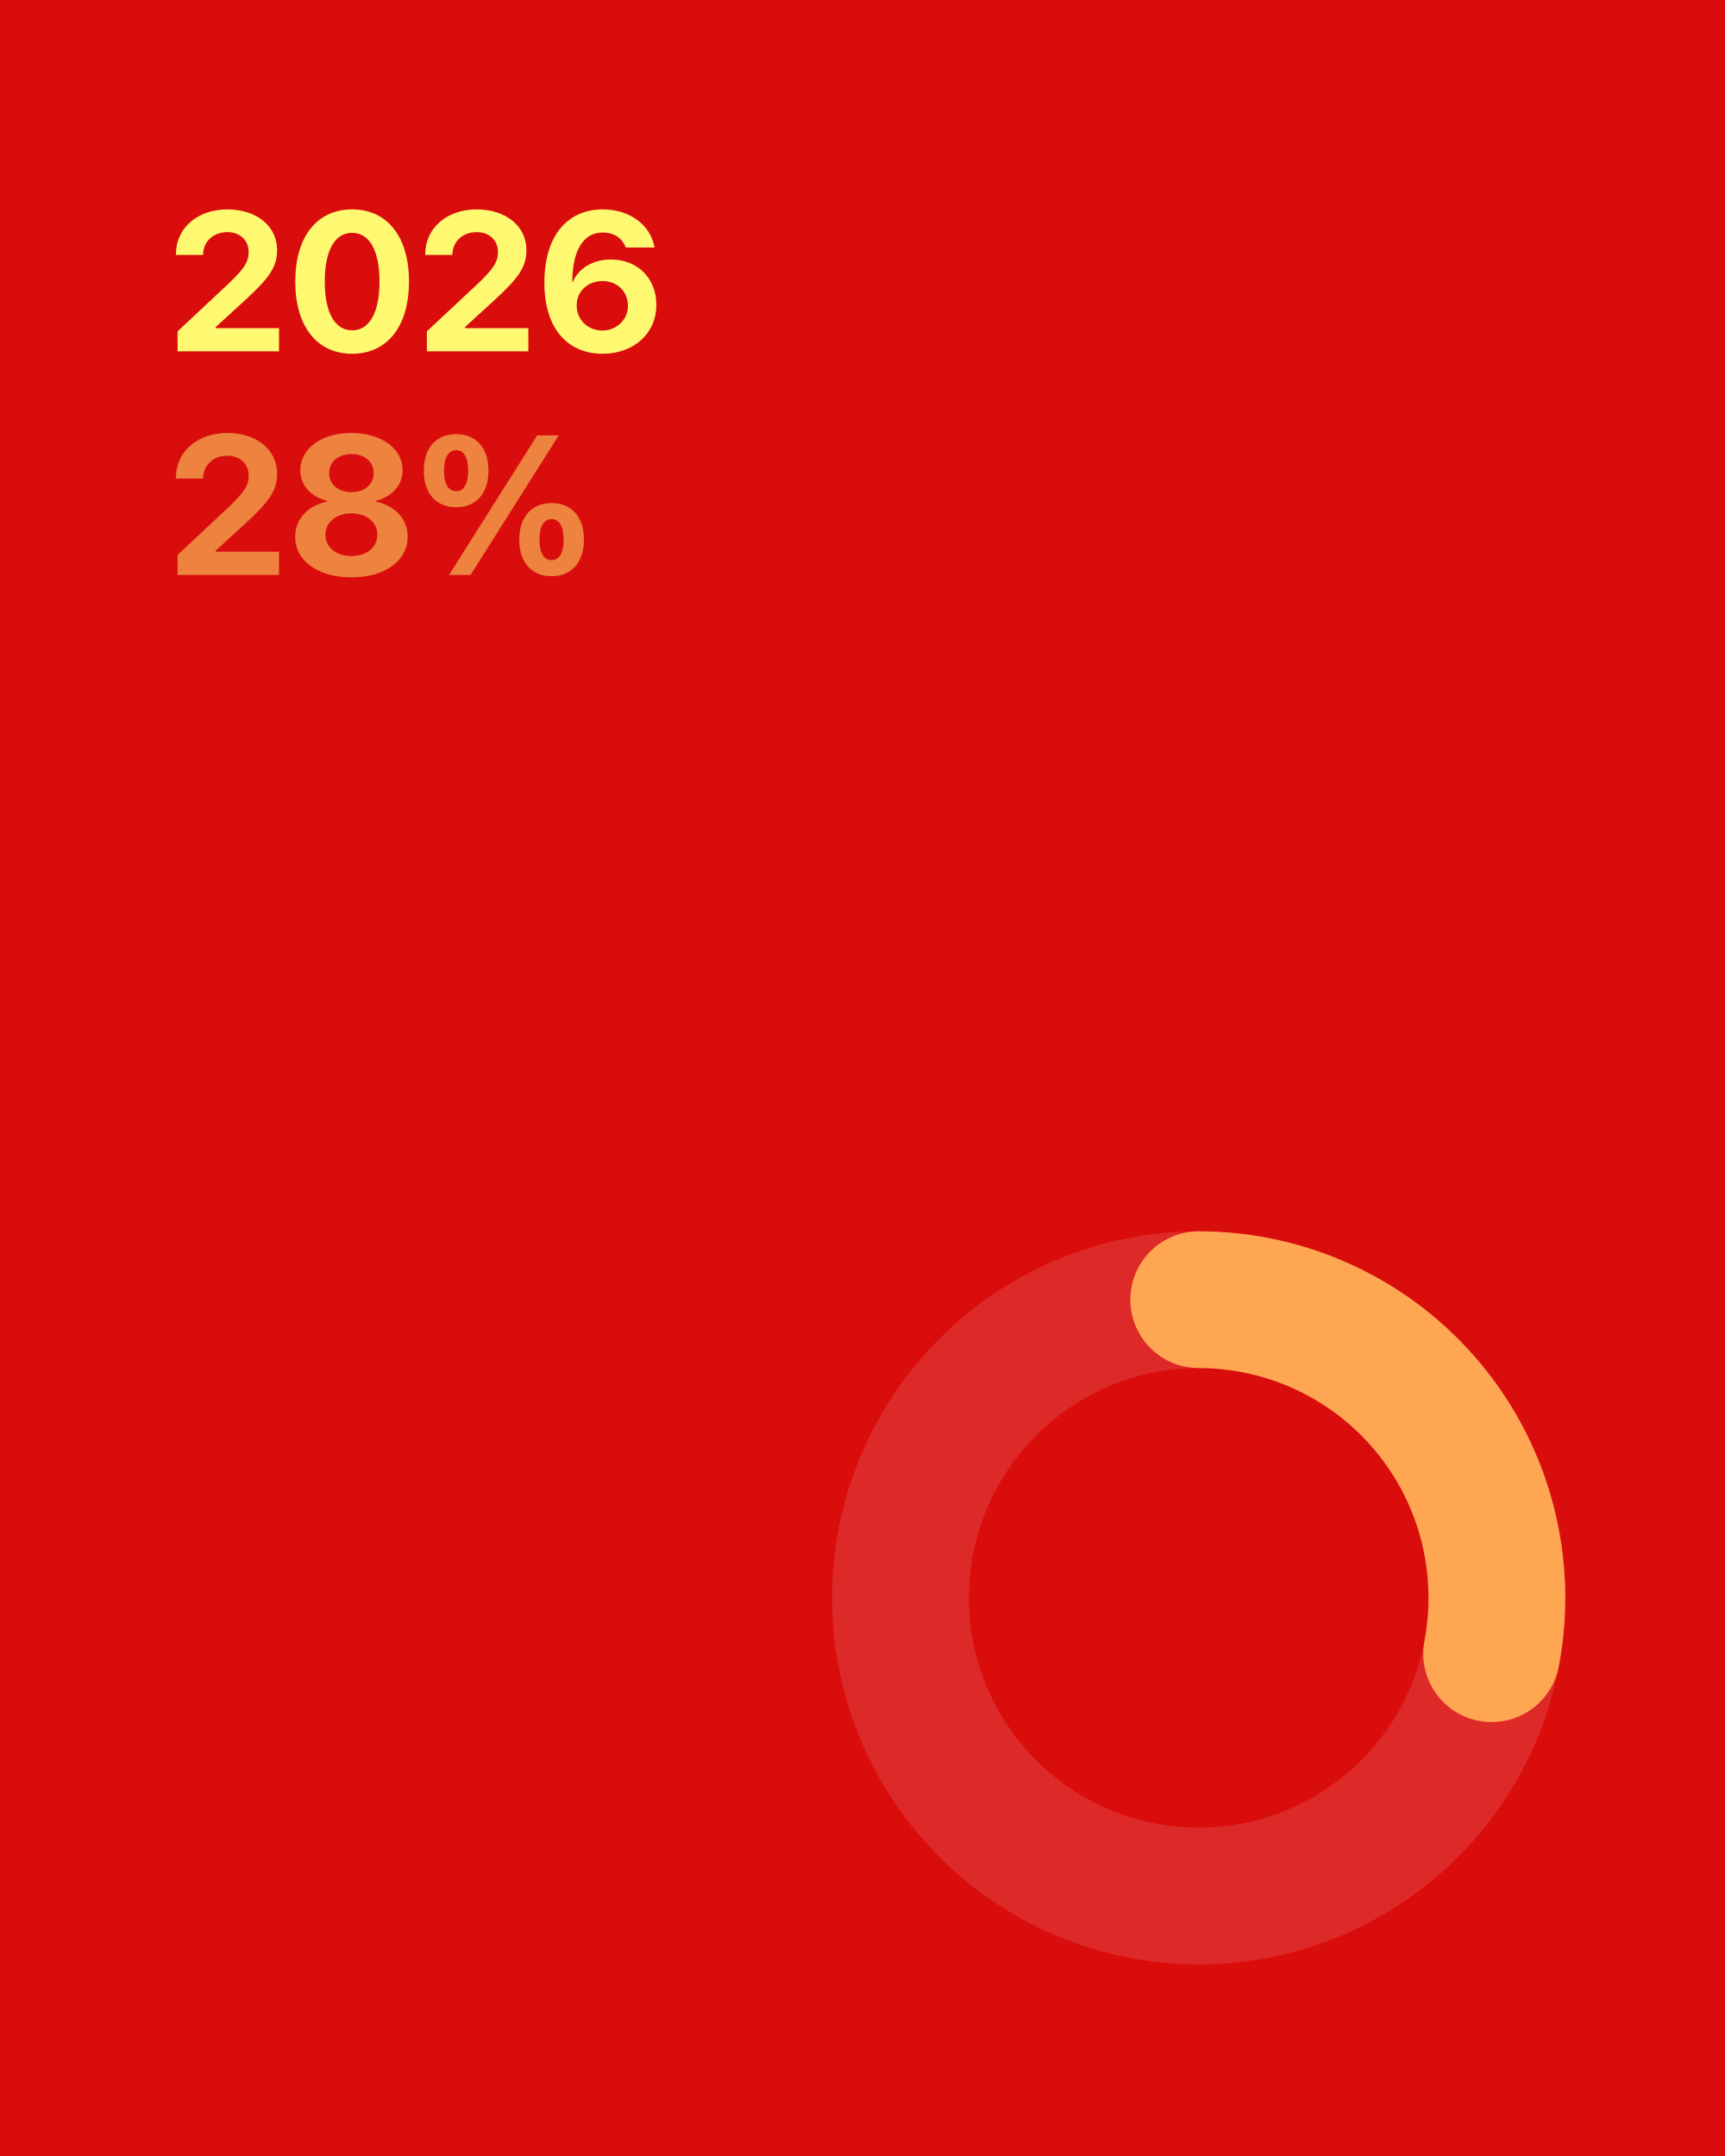
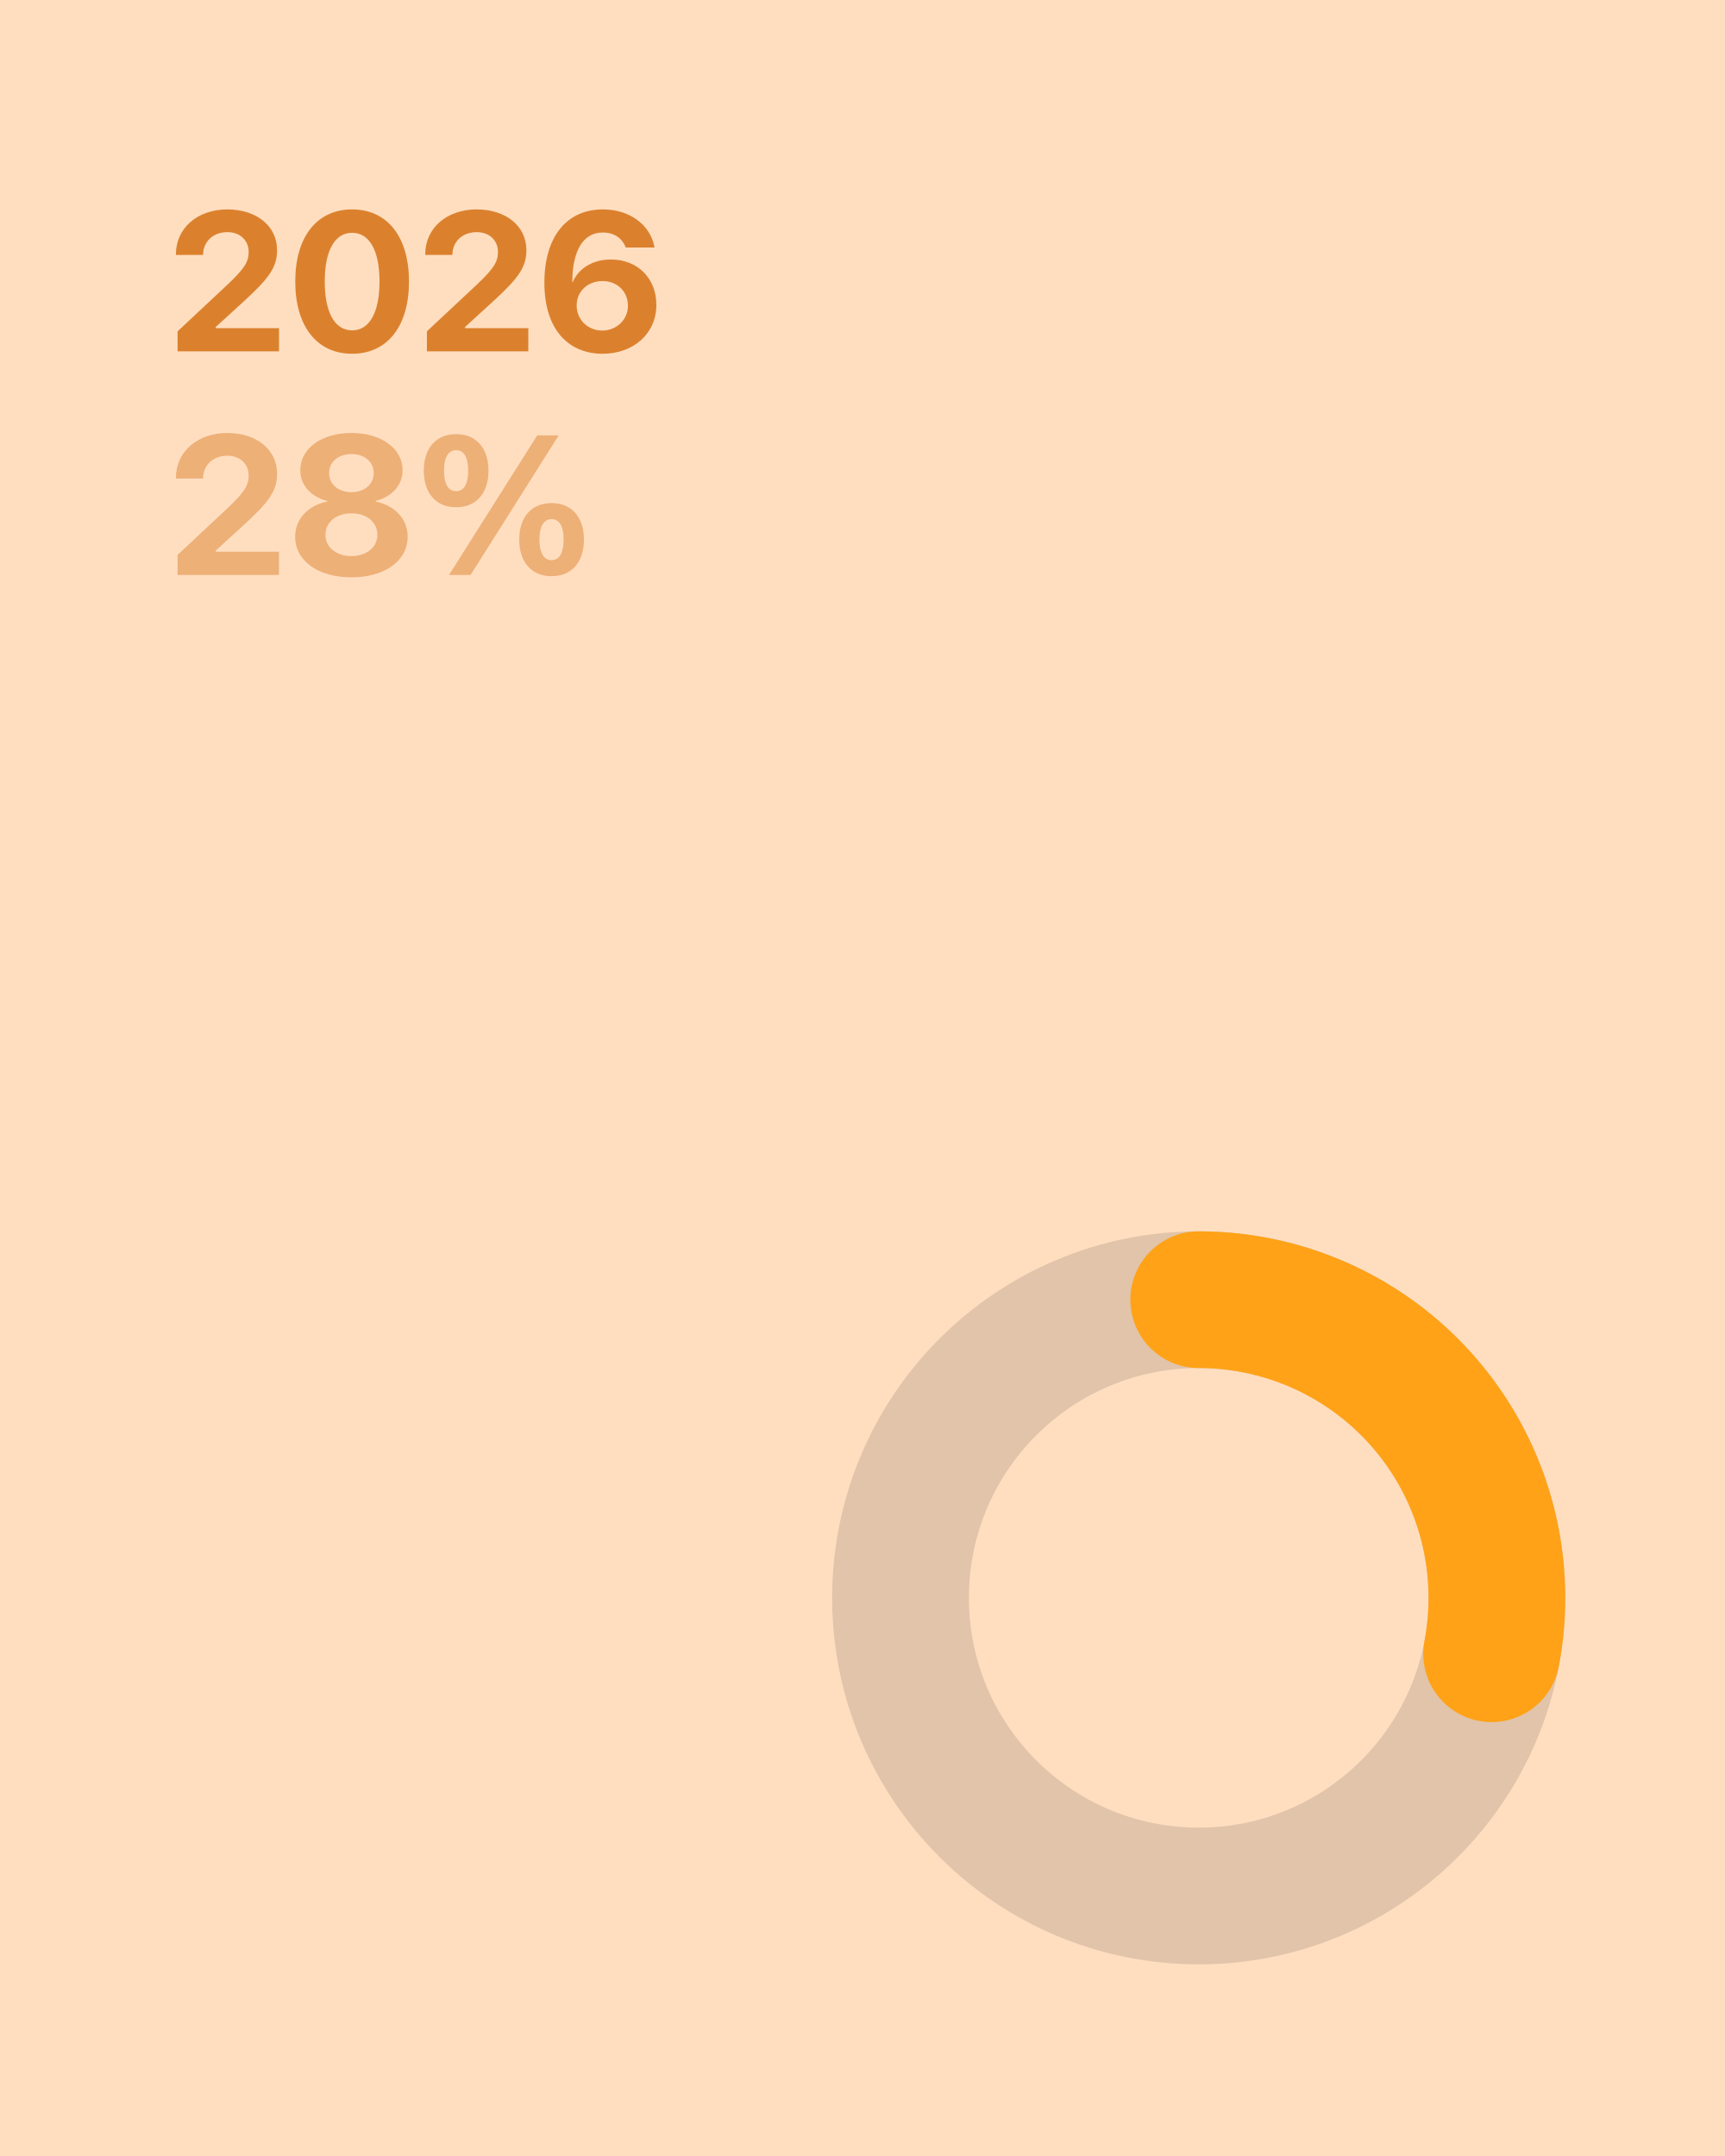
<svg xmlns="http://www.w3.org/2000/svg" viewBox="0 0 1080 1350" width="1080" height="1350">
-   <rect width="1080" height="1350" fill="#DA0D0D" />
-   <circle opacity="0.12" cx="750.5" cy="1000.5" r="186.692" fill="none" stroke="white" stroke-width="85.617" />
-   <path d="M750.5 813.808 A186.692 186.692 0 0 1 933.885 1035.483" fill="none" stroke="#FFA653" stroke-width="85.617" stroke-linecap="round" stroke-linejoin="round" />
-   <path d="M111.18 220L174.69 220L174.69 205.47L135.09 205.47L135.09 204.74L153.38 188.03C168.45 174.17 173.48 167.26 173.48 156.67L173.48 156.55C173.48 141.65 160.76 131.12 142.30 131.12C123.83 131.12 110.15 142.68 110.15 159.15L110.15 159.63L127.10 159.63L127.16 159.09C127.40 151.22 133.46 145.35 142.42 145.35C150.17 145.35 155.62 150.43 155.68 157.58L155.68 157.70C155.68 163.75 153.32 168.05 142.05 178.59L111.18 207.47ZM220.46 221.51C242.62 221.51 256.06 204.14 256.06 176.35L256.06 176.22C256.06 148.43 242.62 131.12 220.46 131.12C198.30 131.12 184.86 148.43 184.86 176.22L184.86 176.35C184.86 204.14 198.30 221.51 220.46 221.51ZM220.46 206.86C209.56 206.86 203.33 195.54 203.33 176.35L203.33 176.22C203.33 157.03 209.56 145.77 220.46 145.77C231.36 145.77 237.60 157.03 237.60 176.22L237.60 176.35C237.60 195.54 231.36 206.86 220.46 206.86ZM267.27 220L330.78 220L330.78 205.47L291.18 205.47L291.18 204.74L309.47 188.03C324.54 174.17 329.57 167.26 329.57 156.67L329.57 156.55C329.57 141.65 316.85 131.12 298.39 131.12C279.92 131.12 266.24 142.68 266.24 159.15L266.24 159.63L283.19 159.63L283.25 159.09C283.49 151.22 289.55 145.35 298.51 145.35C306.26 145.35 311.71 150.43 311.77 157.58L311.77 157.70C311.77 163.75 309.41 168.05 298.14 178.59L267.27 207.47ZM377.28 221.51C396.71 221.51 410.94 208.80 410.94 190.94L410.94 190.82C410.94 174.47 399.38 162.48 382.49 162.48C370.68 162.48 362.08 168.41 358.63 176.53L358.27 176.53C358.27 175.62 358.33 174.41 358.39 173.20C359.05 157.76 364.63 145.59 377.40 145.59C384.54 145.59 389.39 149.16 391.57 154.43L391.75 154.97L409.79 154.97L409.67 154.37C407.07 140.87 394.35 131.12 377.46 131.12C354.70 131.12 340.83 148.31 340.83 176.95L340.83 177.07C340.83 206.68 356.21 221.51 377.28 221.51ZM361.05 191.36L361.05 191.24C361.05 182.34 368.08 175.98 377.22 175.98C386.30 175.98 393.14 182.40 393.14 191.48L393.14 191.60C393.14 200.20 385.94 206.98 377.04 206.98C368.08 206.98 361.05 200.14 361.05 191.36Z" fill="#FFF972" />
-   <path d="M111.18 360L174.69 360L174.69 345.47L135.09 345.47L135.09 344.74L153.38 328.03C168.45 314.17 173.48 307.26 173.48 296.67L173.48 296.55C173.48 281.65 160.76 271.12 142.30 271.12C123.83 271.12 110.15 282.68 110.15 299.15L110.15 299.63L127.10 299.63L127.16 299.09C127.40 291.22 133.46 285.35 142.42 285.35C150.17 285.35 155.62 290.43 155.68 297.58L155.68 297.70C155.68 303.75 153.32 308.05 142.05 318.59L111.18 347.47ZM220.04 361.51C240.87 361.51 255.22 351.16 255.22 336.14L255.22 336.02C255.22 324.70 246.80 316.35 235.12 314.04L235.12 313.68C245.17 311.20 252.07 303.87 252.07 294.55L252.07 294.43C252.07 280.93 238.87 271.12 220.04 271.12C201.15 271.12 188.01 280.93 188.01 294.43L188.01 294.55C188.01 303.87 194.85 311.20 204.96 313.68L204.96 314.04C193.22 316.35 184.80 324.70 184.80 336.02L184.80 336.14C184.80 351.16 199.21 361.51 220.04 361.51ZM220.04 308.17C211.80 308.17 206.05 303.27 206.05 296.24L206.05 296.12C206.05 289.16 211.87 284.32 220.04 284.32C228.21 284.32 233.96 289.16 233.96 296.12L233.96 296.24C233.96 303.27 228.27 308.17 220.04 308.17ZM220.04 348.19C210.47 348.19 203.75 342.62 203.75 334.93L203.75 334.81C203.75 327.06 210.41 321.43 220.04 321.43C229.67 321.43 236.27 327.06 236.27 334.81L236.27 334.93C236.27 342.62 229.54 348.19 220.04 348.19ZM285.61 317.62C298.14 317.62 305.83 308.84 305.83 294.73L305.83 294.67C305.83 280.62 298.14 271.84 285.61 271.84C273.02 271.84 265.33 280.62 265.33 294.67L265.33 294.73C265.33 308.84 273.02 317.62 285.61 317.62ZM294.63 360L349.79 272.63L336.35 272.63L281.13 360ZM285.61 307.57C280.71 307.57 277.98 303.03 277.98 294.73L277.98 294.67C277.98 286.44 280.71 281.89 285.61 281.89C290.46 281.89 293.12 286.44 293.12 294.67L293.12 294.73C293.12 303.03 290.46 307.57 285.61 307.57ZM345.37 360.79C357.90 360.79 365.59 352.01 365.59 337.90L365.59 337.84C365.59 323.79 357.90 315.01 345.37 315.01C332.78 315.01 325.09 323.79 325.09 337.84L325.09 337.90C325.09 352.01 332.78 360.79 345.37 360.79ZM345.37 350.74C340.47 350.74 337.74 346.20 337.74 337.90L337.74 337.84C337.74 329.61 340.47 325.06 345.37 325.06C350.21 325.06 352.88 329.61 352.88 337.84L352.88 337.90C352.88 346.20 350.21 350.74 345.37 350.74Z" fill="#FFF972" opacity="0.5" />
+   <rect width="1080" height="1350" fill="#FFDEC0" />
+   <circle opacity="0.12" cx="750.5" cy="1000.5" r="186.692" fill="none" stroke="#000000" stroke-width="85.617" />
+   <path d="M750.5 813.808 A186.692 186.692 0 0 1 933.885 1035.483" fill="none" stroke="#FFA217" stroke-width="85.617" stroke-linecap="round" stroke-linejoin="round" />
+   <path d="M111.18 220L174.69 220L174.69 205.47L135.09 205.47L135.09 204.74L153.38 188.03C168.45 174.17 173.48 167.26 173.48 156.67L173.48 156.55C173.48 141.65 160.76 131.12 142.30 131.12C123.83 131.12 110.15 142.68 110.15 159.15L110.15 159.63L127.10 159.63L127.16 159.09C127.40 151.22 133.46 145.35 142.42 145.35C150.17 145.35 155.62 150.43 155.68 157.58L155.68 157.70C155.68 163.75 153.32 168.05 142.05 178.59L111.18 207.47ZM220.46 221.51C242.62 221.51 256.06 204.14 256.06 176.35L256.06 176.22C256.06 148.43 242.62 131.12 220.46 131.12C198.30 131.12 184.86 148.43 184.86 176.22L184.86 176.35C184.86 204.14 198.30 221.51 220.46 221.51ZM220.46 206.86C209.56 206.86 203.33 195.54 203.33 176.35L203.33 176.22C203.33 157.03 209.56 145.77 220.46 145.77C231.36 145.77 237.60 157.03 237.60 176.22L237.60 176.35C237.60 195.54 231.36 206.86 220.46 206.86ZM267.27 220L330.78 220L330.78 205.47L291.18 205.47L291.18 204.74L309.47 188.03C324.54 174.17 329.57 167.26 329.57 156.67L329.57 156.55C329.57 141.65 316.85 131.12 298.39 131.12C279.92 131.12 266.24 142.68 266.24 159.15L266.24 159.63L283.19 159.63L283.25 159.09C283.49 151.22 289.55 145.35 298.51 145.35C306.26 145.35 311.71 150.43 311.77 157.58L311.77 157.70C311.77 163.75 309.41 168.05 298.14 178.59L267.27 207.47ZM377.28 221.51C396.71 221.51 410.94 208.80 410.94 190.94L410.94 190.82C410.94 174.47 399.38 162.48 382.49 162.48C370.68 162.48 362.08 168.41 358.63 176.53L358.27 176.53C358.27 175.62 358.33 174.41 358.39 173.20C359.05 157.76 364.63 145.59 377.40 145.59C384.54 145.59 389.39 149.16 391.57 154.43L391.75 154.97L409.79 154.97L409.67 154.37C407.07 140.87 394.35 131.12 377.46 131.12C354.70 131.12 340.83 148.31 340.83 176.95L340.83 177.07C340.83 206.68 356.21 221.51 377.28 221.51ZM361.05 191.36L361.05 191.24C361.05 182.34 368.08 175.98 377.22 175.98C386.30 175.98 393.14 182.40 393.14 191.48L393.14 191.60C393.14 200.20 385.94 206.98 377.04 206.98C368.08 206.98 361.05 200.14 361.05 191.36Z" fill="#DB812E" />
+   <path d="M111.18 360L174.69 360L174.69 345.47L135.09 345.47L135.09 344.74L153.38 328.03C168.45 314.17 173.48 307.26 173.48 296.67L173.48 296.55C173.48 281.65 160.76 271.12 142.30 271.12C123.83 271.12 110.15 282.68 110.15 299.15L110.15 299.63L127.10 299.63L127.16 299.09C127.40 291.22 133.46 285.35 142.42 285.35C150.17 285.35 155.62 290.43 155.68 297.58L155.68 297.70C155.68 303.75 153.32 308.05 142.05 318.59L111.18 347.47ZM220.04 361.51C240.87 361.51 255.22 351.16 255.22 336.14L255.22 336.02C255.22 324.70 246.80 316.35 235.12 314.04L235.12 313.68C245.17 311.20 252.07 303.87 252.07 294.55L252.07 294.43C252.07 280.93 238.87 271.12 220.04 271.12C201.15 271.12 188.01 280.93 188.01 294.43L188.01 294.55C188.01 303.87 194.85 311.20 204.96 313.68L204.96 314.04C193.22 316.35 184.80 324.70 184.80 336.02L184.80 336.14C184.80 351.16 199.21 361.51 220.04 361.51ZM220.04 308.17C211.80 308.17 206.05 303.27 206.05 296.24L206.05 296.12C206.05 289.16 211.87 284.32 220.04 284.32C228.21 284.32 233.96 289.16 233.96 296.12L233.96 296.24C233.96 303.27 228.27 308.17 220.04 308.17ZM220.04 348.19C210.47 348.19 203.75 342.62 203.75 334.93L203.75 334.81C203.75 327.06 210.41 321.43 220.04 321.43C229.67 321.43 236.27 327.06 236.27 334.81L236.27 334.93C236.27 342.62 229.54 348.19 220.04 348.19ZM285.61 317.62C298.14 317.62 305.83 308.84 305.83 294.73L305.83 294.67C305.83 280.62 298.14 271.84 285.61 271.84C273.02 271.84 265.33 280.62 265.33 294.67L265.33 294.73C265.33 308.84 273.02 317.62 285.61 317.62ZM294.63 360L349.79 272.63L336.35 272.63L281.13 360ZM285.61 307.57C280.71 307.57 277.98 303.03 277.98 294.73L277.98 294.67C277.98 286.44 280.71 281.89 285.61 281.89C290.46 281.89 293.12 286.44 293.12 294.67L293.12 294.73C293.12 303.03 290.46 307.57 285.61 307.57ZM345.37 360.79C357.90 360.79 365.59 352.01 365.59 337.90L365.59 337.84C365.59 323.79 357.90 315.01 345.37 315.01C332.78 315.01 325.09 323.79 325.09 337.84L325.09 337.90C325.09 352.01 332.78 360.79 345.37 360.79ZM345.37 350.74C340.47 350.74 337.74 346.20 337.74 337.90L337.74 337.84C337.74 329.61 340.47 325.06 345.37 325.06C350.21 325.06 352.88 329.61 352.88 337.84L352.88 337.90C352.88 346.20 350.21 350.74 345.37 350.74Z" fill="#DB812E" opacity="0.5" />
</svg>
